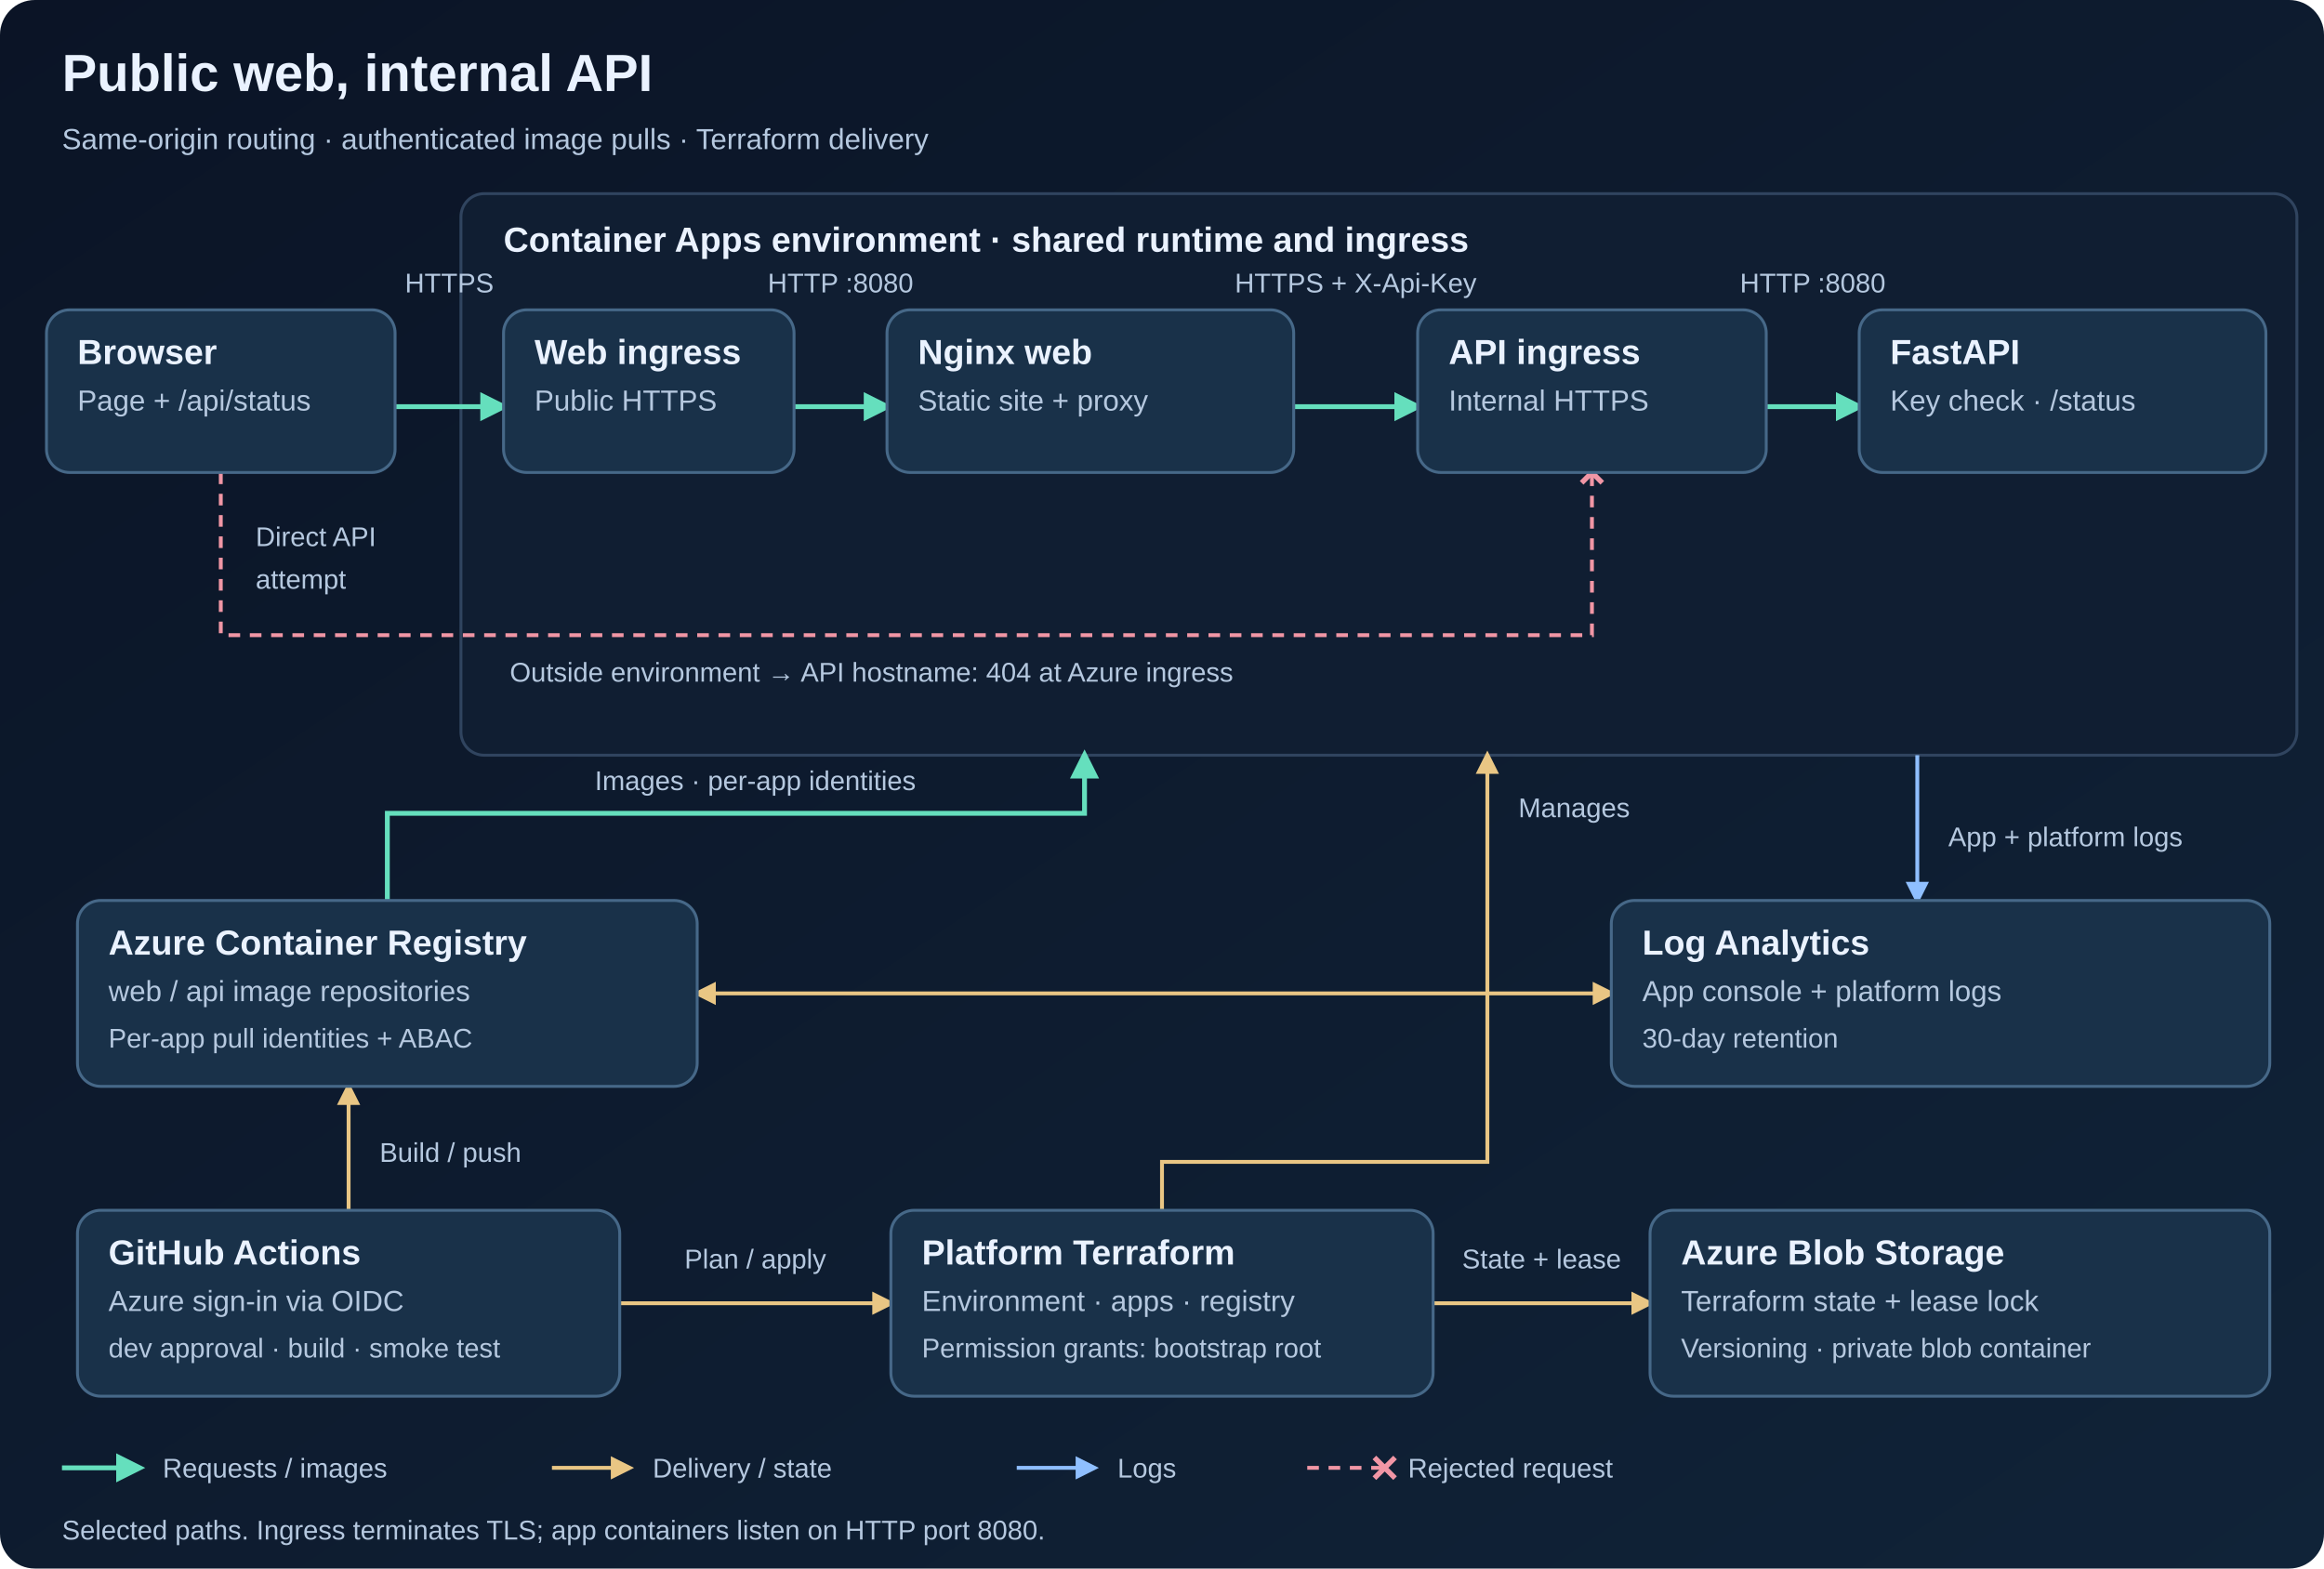
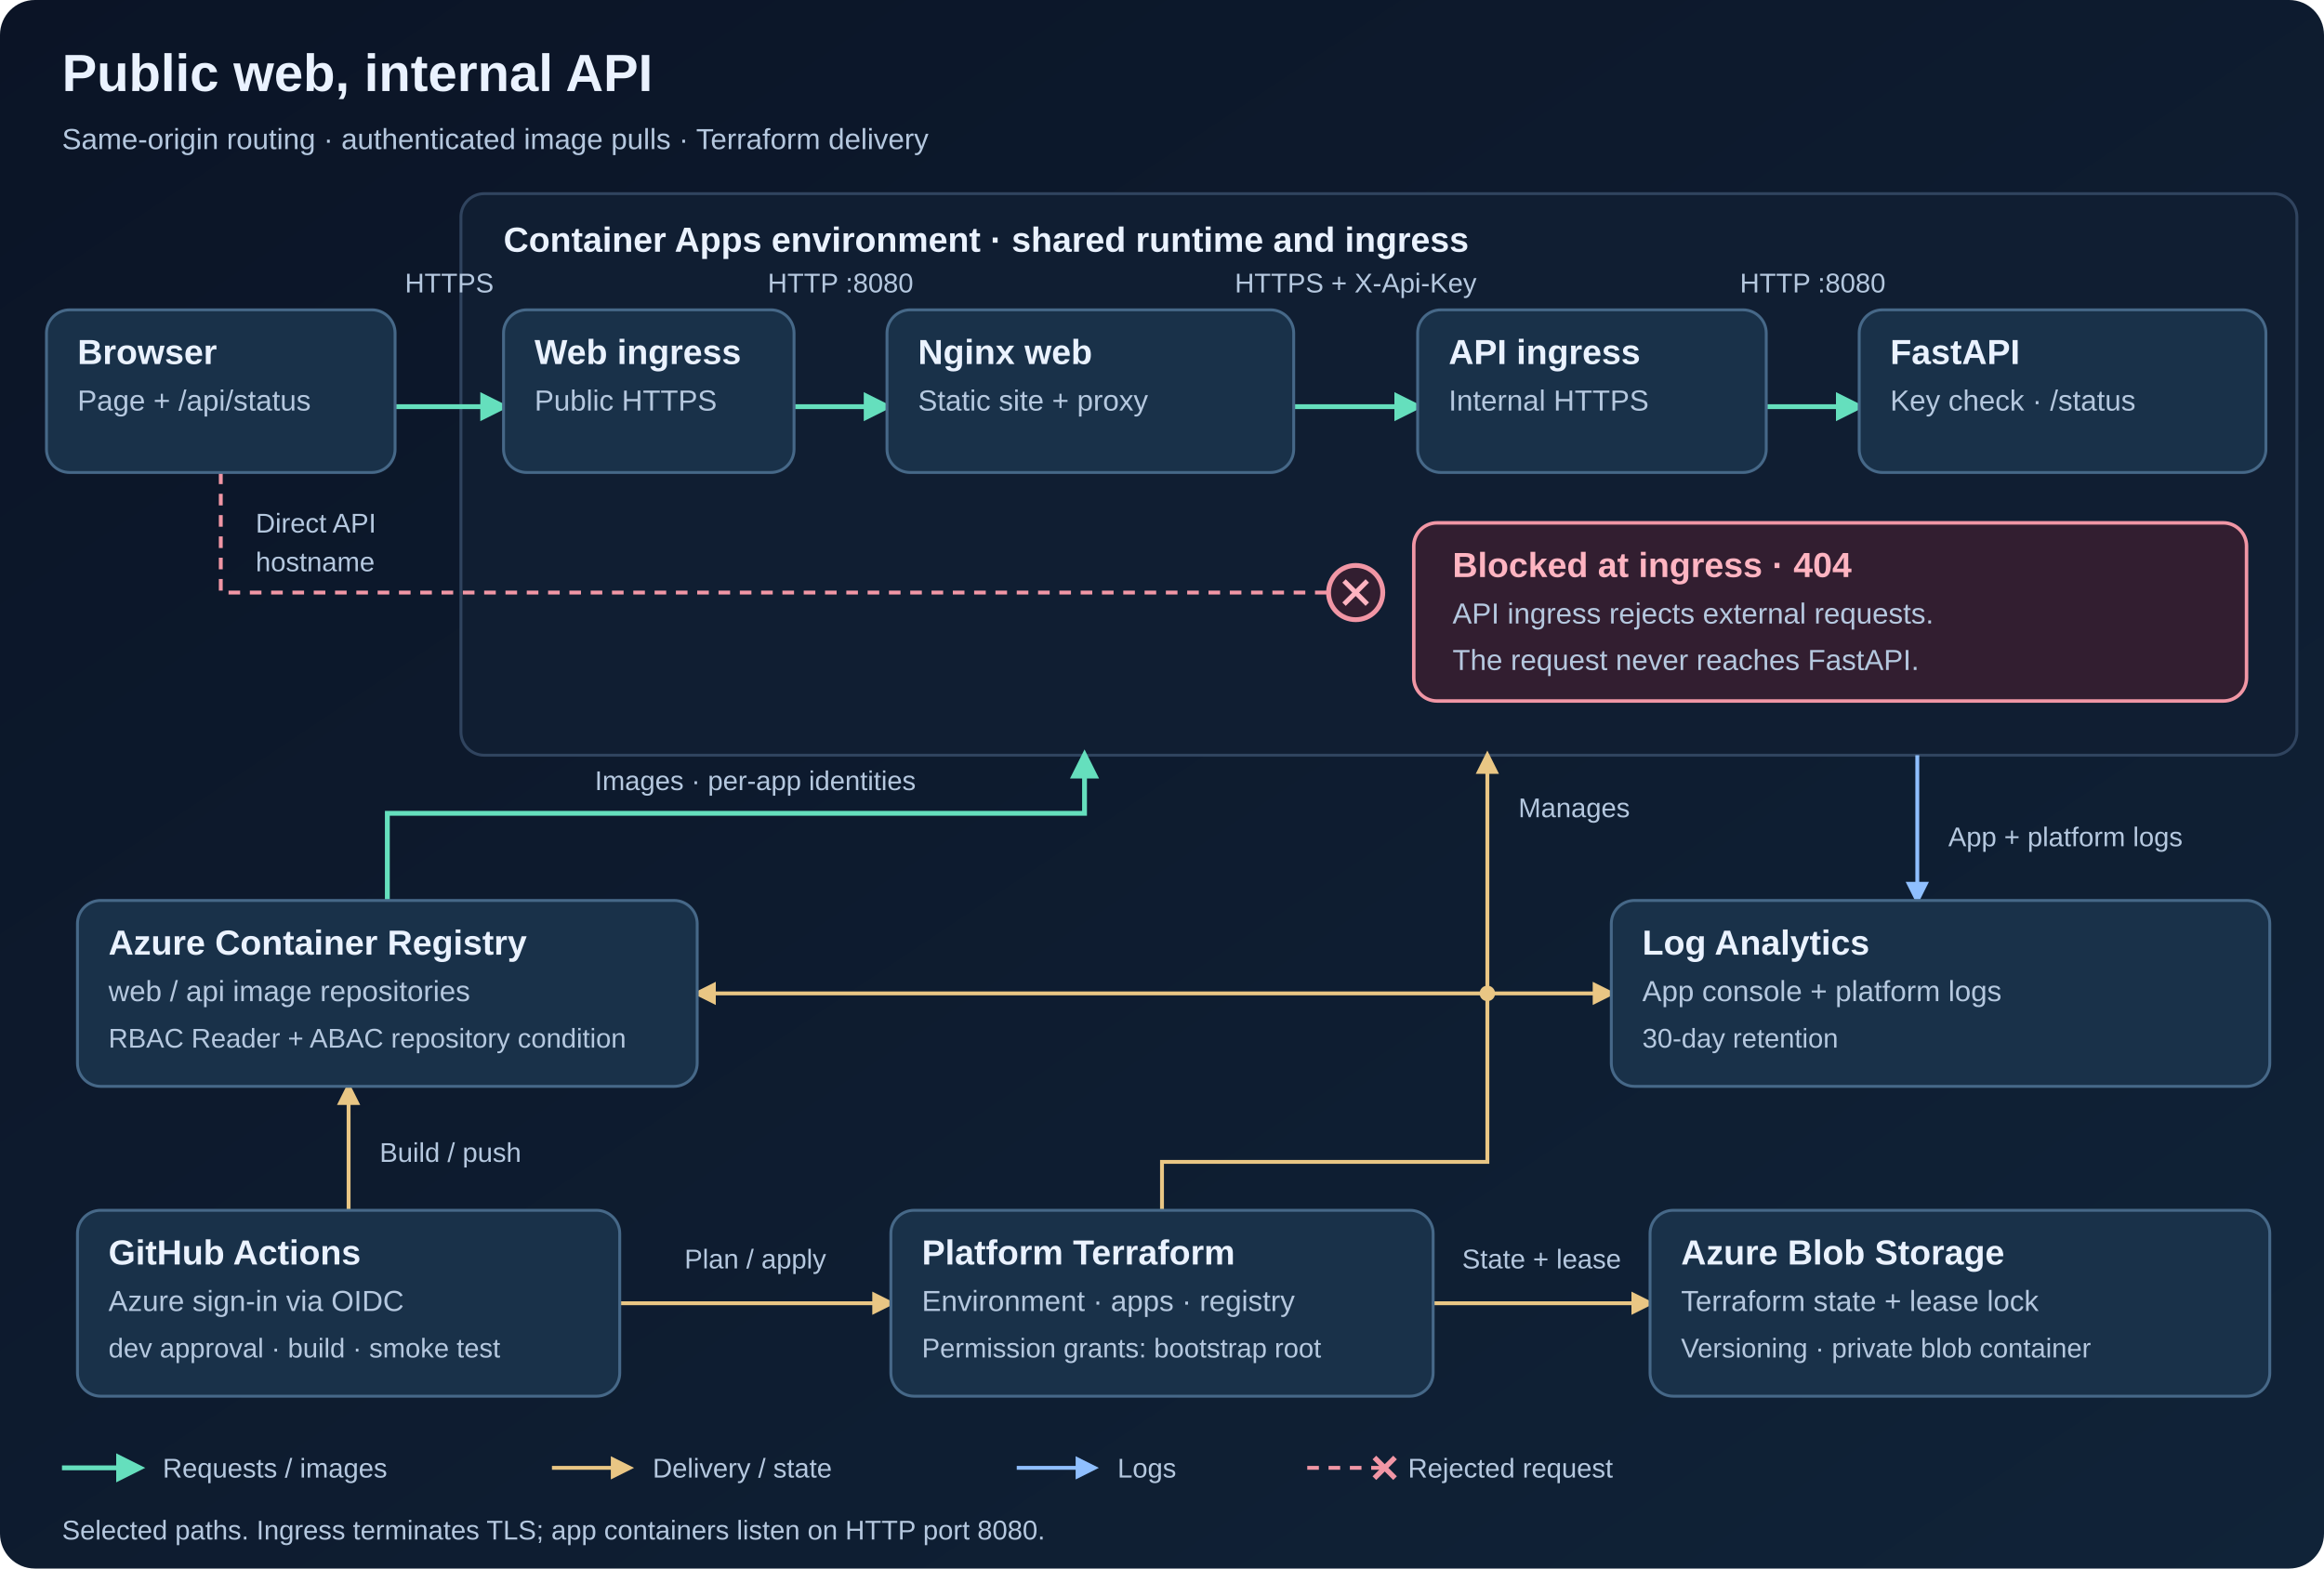
<svg xmlns="http://www.w3.org/2000/svg" width="1200" height="810" viewBox="0 0 1200 810" role="img" aria-labelledby="title description">
  <defs>
    <linearGradient id="background" x2="1" y2="1">
      <stop stop-color="#0b1426" />
      <stop offset="1" stop-color="#102338" />
    </linearGradient>
    <marker id="request-arrow" viewBox="0 0 10 10" refX="8" refY="5" markerWidth="6" markerHeight="6" orient="auto-start-reverse">
      <path d="M 0 0 L 10 5 L 0 10 z" fill="#65dfbd" />
    </marker>
    <marker id="control-arrow" viewBox="0 0 10 10" refX="8" refY="5" markerWidth="6" markerHeight="6" orient="auto-start-reverse">
      <path d="M 0 0 L 10 5 L 0 10 z" fill="#e9c684" />
    </marker>
    <marker id="log-arrow" viewBox="0 0 10 10" refX="8" refY="5" markerWidth="6" markerHeight="6" orient="auto-start-reverse">
      <path d="M 0 0 L 10 5 L 0 10 z" fill="#8fbfff" />
    </marker>
    <marker id="blocked-end" viewBox="0 0 12 12" refX="6" refY="6" markerWidth="8" markerHeight="8" orient="auto">
      <path d="M 2 2 L 10 10 M 2 10 L 10 2" fill="none" stroke="#f196a5" stroke-width="2" />
    </marker>
    <style>
      text { font-family: Arial, Helvetica, sans-serif; fill: #eaf2ff; }
      .heading { font-size: 27px; font-weight: 700; }
      .label { font-size: 18px; font-weight: 700; }
      .detail { font-size: 15px; fill: #b5c8df; }
      .small { font-size: 14px; fill: #b5c8df; }
      .panel { fill: #101e32; stroke: #30445f; stroke-width: 1.5; }
      .node { fill: #193149; stroke: #466888; stroke-width: 1.5; }
+       .denial { fill: #321e30; stroke: #f196a5; stroke-width: 1.8; }
+       .denial-title { fill: #ffb4c1; font-size: 18px; font-weight: 700; }
      .request { fill: none; stroke: #65dfbd; stroke-width: 2.5; marker-end: url(#request-arrow); }
      .control { fill: none; stroke: #e9c684; stroke-width: 2; marker-end: url(#control-arrow); }
      .log { fill: none; stroke: #8fbfff; stroke-width: 2; marker-end: url(#log-arrow); }
      .blocked { fill: none; stroke: #f196a5; stroke-width: 2; stroke-dasharray: 6 5; marker-end: url(#blocked-end); }
    </style>
  </defs>
  <rect width="1200" height="810" rx="18" fill="url(#background)" />
  <text x="32" y="47" class="heading">Public web, internal API</text>
  <text x="32" y="77" class="detail">Same-origin routing · authenticated image pulls · Terraform delivery</text>
  <rect x="238" y="100" width="948" height="290" rx="12" class="panel" />
  <text x="260" y="130" class="label">Container Apps environment · shared runtime and ingress</text>
  <path d="M 204 210 H 260" class="request" />
  <path d="M 410 210 H 458" class="request" />
  <path d="M 668 210 H 732" class="request" />
  <path d="M 912 210 H 960" class="request" />
-   <path d="M 114 244 V 328 H 822 V 244" class="blocked" />
+   <path d="M 114 244 V 306 H 686" class="blocked" style="marker-end:none" />
  <path d="M 200 465 V 420 H 560 V 390" class="request" />
  <path d="M 990 390 V 465" class="log" />
  <path d="M 180 625 V 561" class="control" />
  <path d="M 320 673 H 460" class="control" />
  <path d="M 740 673 H 852" class="control" />
  <path d="M 600 625 V 600 H 768 V 390" class="control" />
  <path d="M 768 513 H 360" class="control" />
  <path d="M 768 513 H 832" class="control" />
+   <circle cx="768" cy="513" r="4" fill="#e9c684" />
  <rect x="24" y="160" width="180" height="84" rx="12" class="node" />
  <text x="40" y="188" class="label">Browser</text>
  <text x="40" y="212" class="detail">Page + /api/status</text>
  <rect x="260" y="160" width="150" height="84" rx="12" class="node" />
  <text x="276" y="188" class="label">Web ingress</text>
  <text x="276" y="212" class="detail">Public HTTPS</text>
  <rect x="458" y="160" width="210" height="84" rx="12" class="node" />
  <text x="474" y="188" class="label">Nginx web</text>
  <text x="474" y="212" class="detail">Static site + proxy</text>
  <rect x="732" y="160" width="180" height="84" rx="12" class="node" />
  <text x="748" y="188" class="label">API ingress</text>
  <text x="748" y="212" class="detail">Internal HTTPS</text>
  <rect x="960" y="160" width="210" height="84" rx="12" class="node" />
  <text x="976" y="188" class="label">FastAPI</text>
  <text x="976" y="212" class="detail">Key check · /status</text>
  <rect x="40" y="465" width="320" height="96" rx="12" class="node" />
  <text x="56" y="493" class="label">Azure Container Registry</text>
  <text x="56" y="517" class="detail">web / api image repositories</text>
-   <text x="56" y="541" class="small">Per-app pull identities + ABAC</text>
+   <text x="56" y="541" class="small">RBAC Reader + ABAC repository condition</text>
  <rect x="832" y="465" width="340" height="96" rx="12" class="node" />
  <text x="848" y="493" class="label">Log Analytics</text>
  <text x="848" y="517" class="detail">App console + platform logs</text>
  <text x="848" y="541" class="small">30-day retention</text>
  <rect x="40" y="625" width="280" height="96" rx="12" class="node" />
  <text x="56" y="653" class="label">GitHub Actions</text>
  <text x="56" y="677" class="detail">Azure sign-in via OIDC</text>
  <text x="56" y="701" class="small">dev approval · build · smoke test</text>
  <rect x="460" y="625" width="280" height="96" rx="12" class="node" />
  <text x="476" y="653" class="label">Platform Terraform</text>
  <text x="476" y="677" class="detail">Environment · apps · registry</text>
  <text x="476" y="701" class="small">Permission grants: bootstrap root</text>
  <rect x="852" y="625" width="320" height="96" rx="12" class="node" />
  <text x="868" y="653" class="label">Azure Blob Storage</text>
  <text x="868" y="677" class="detail">Terraform state + lease lock</text>
  <text x="868" y="701" class="small">Versioning · private blob container</text>
  <text x="232" y="151" class="small" text-anchor="middle">HTTPS</text>
  <text x="434" y="151" class="small" text-anchor="middle">HTTP :8080</text>
  <text x="700" y="151" class="small" text-anchor="middle">HTTPS + X-Api-Key</text>
  <text x="936" y="151" class="small" text-anchor="middle">HTTP :8080</text>
-   <text x="132" y="282" class="small">Direct API</text>
-   <text x="132" y="304" class="small">attempt</text>
-   <text x="450" y="352" class="small" text-anchor="middle">Outside environment → API hostname: 404 at Azure ingress</text>
+   <text x="132" y="275" class="small">Direct API</text>
+   <text x="132" y="295" class="small">hostname</text>
+   <circle cx="700" cy="306" r="14" fill="#321e30" stroke="#f196a5" stroke-width="2.5" />
+   <path d="M 694 300 L 706 312 M 694 312 L 706 300" fill="none" stroke="#ffb4c1" stroke-width="2.5" />
+   <rect x="730" y="270" width="430" height="92" rx="12" class="denial" />
+   <text x="750" y="298" class="denial-title">Blocked at ingress · 404</text>
+   <text x="750" y="322" class="detail">API ingress rejects external requests.</text>
+   <text x="750" y="346" class="detail">The request never reaches FastAPI.</text>
  <text x="390" y="408" class="small" text-anchor="middle">Images · per-app identities</text>
  <text x="1006" y="437" class="small">App + platform logs</text>
  <text x="196" y="600" class="small">Build / push</text>
  <text x="390" y="655" class="small" text-anchor="middle">Plan / apply</text>
  <text x="796" y="655" class="small" text-anchor="middle">State + lease</text>
  <text x="784" y="422" class="small">Manages</text>
  <path d="M 32 758 H 72" class="request" />
  <text x="84" y="763" class="small">Requests / images</text>
  <path d="M 285 758 H 325" class="control" />
  <text x="337" y="763" class="small">Delivery / state</text>
  <path d="M 525 758 H 565" class="log" />
  <text x="577" y="763" class="small">Logs</text>
  <path d="M 675 758 H 715" class="blocked" />
  <text x="727" y="763" class="small">Rejected request</text>
  <text x="32" y="795" class="small">Selected paths. Ingress terminates TLS; app containers listen on HTTP port 8080.</text>
</svg>
